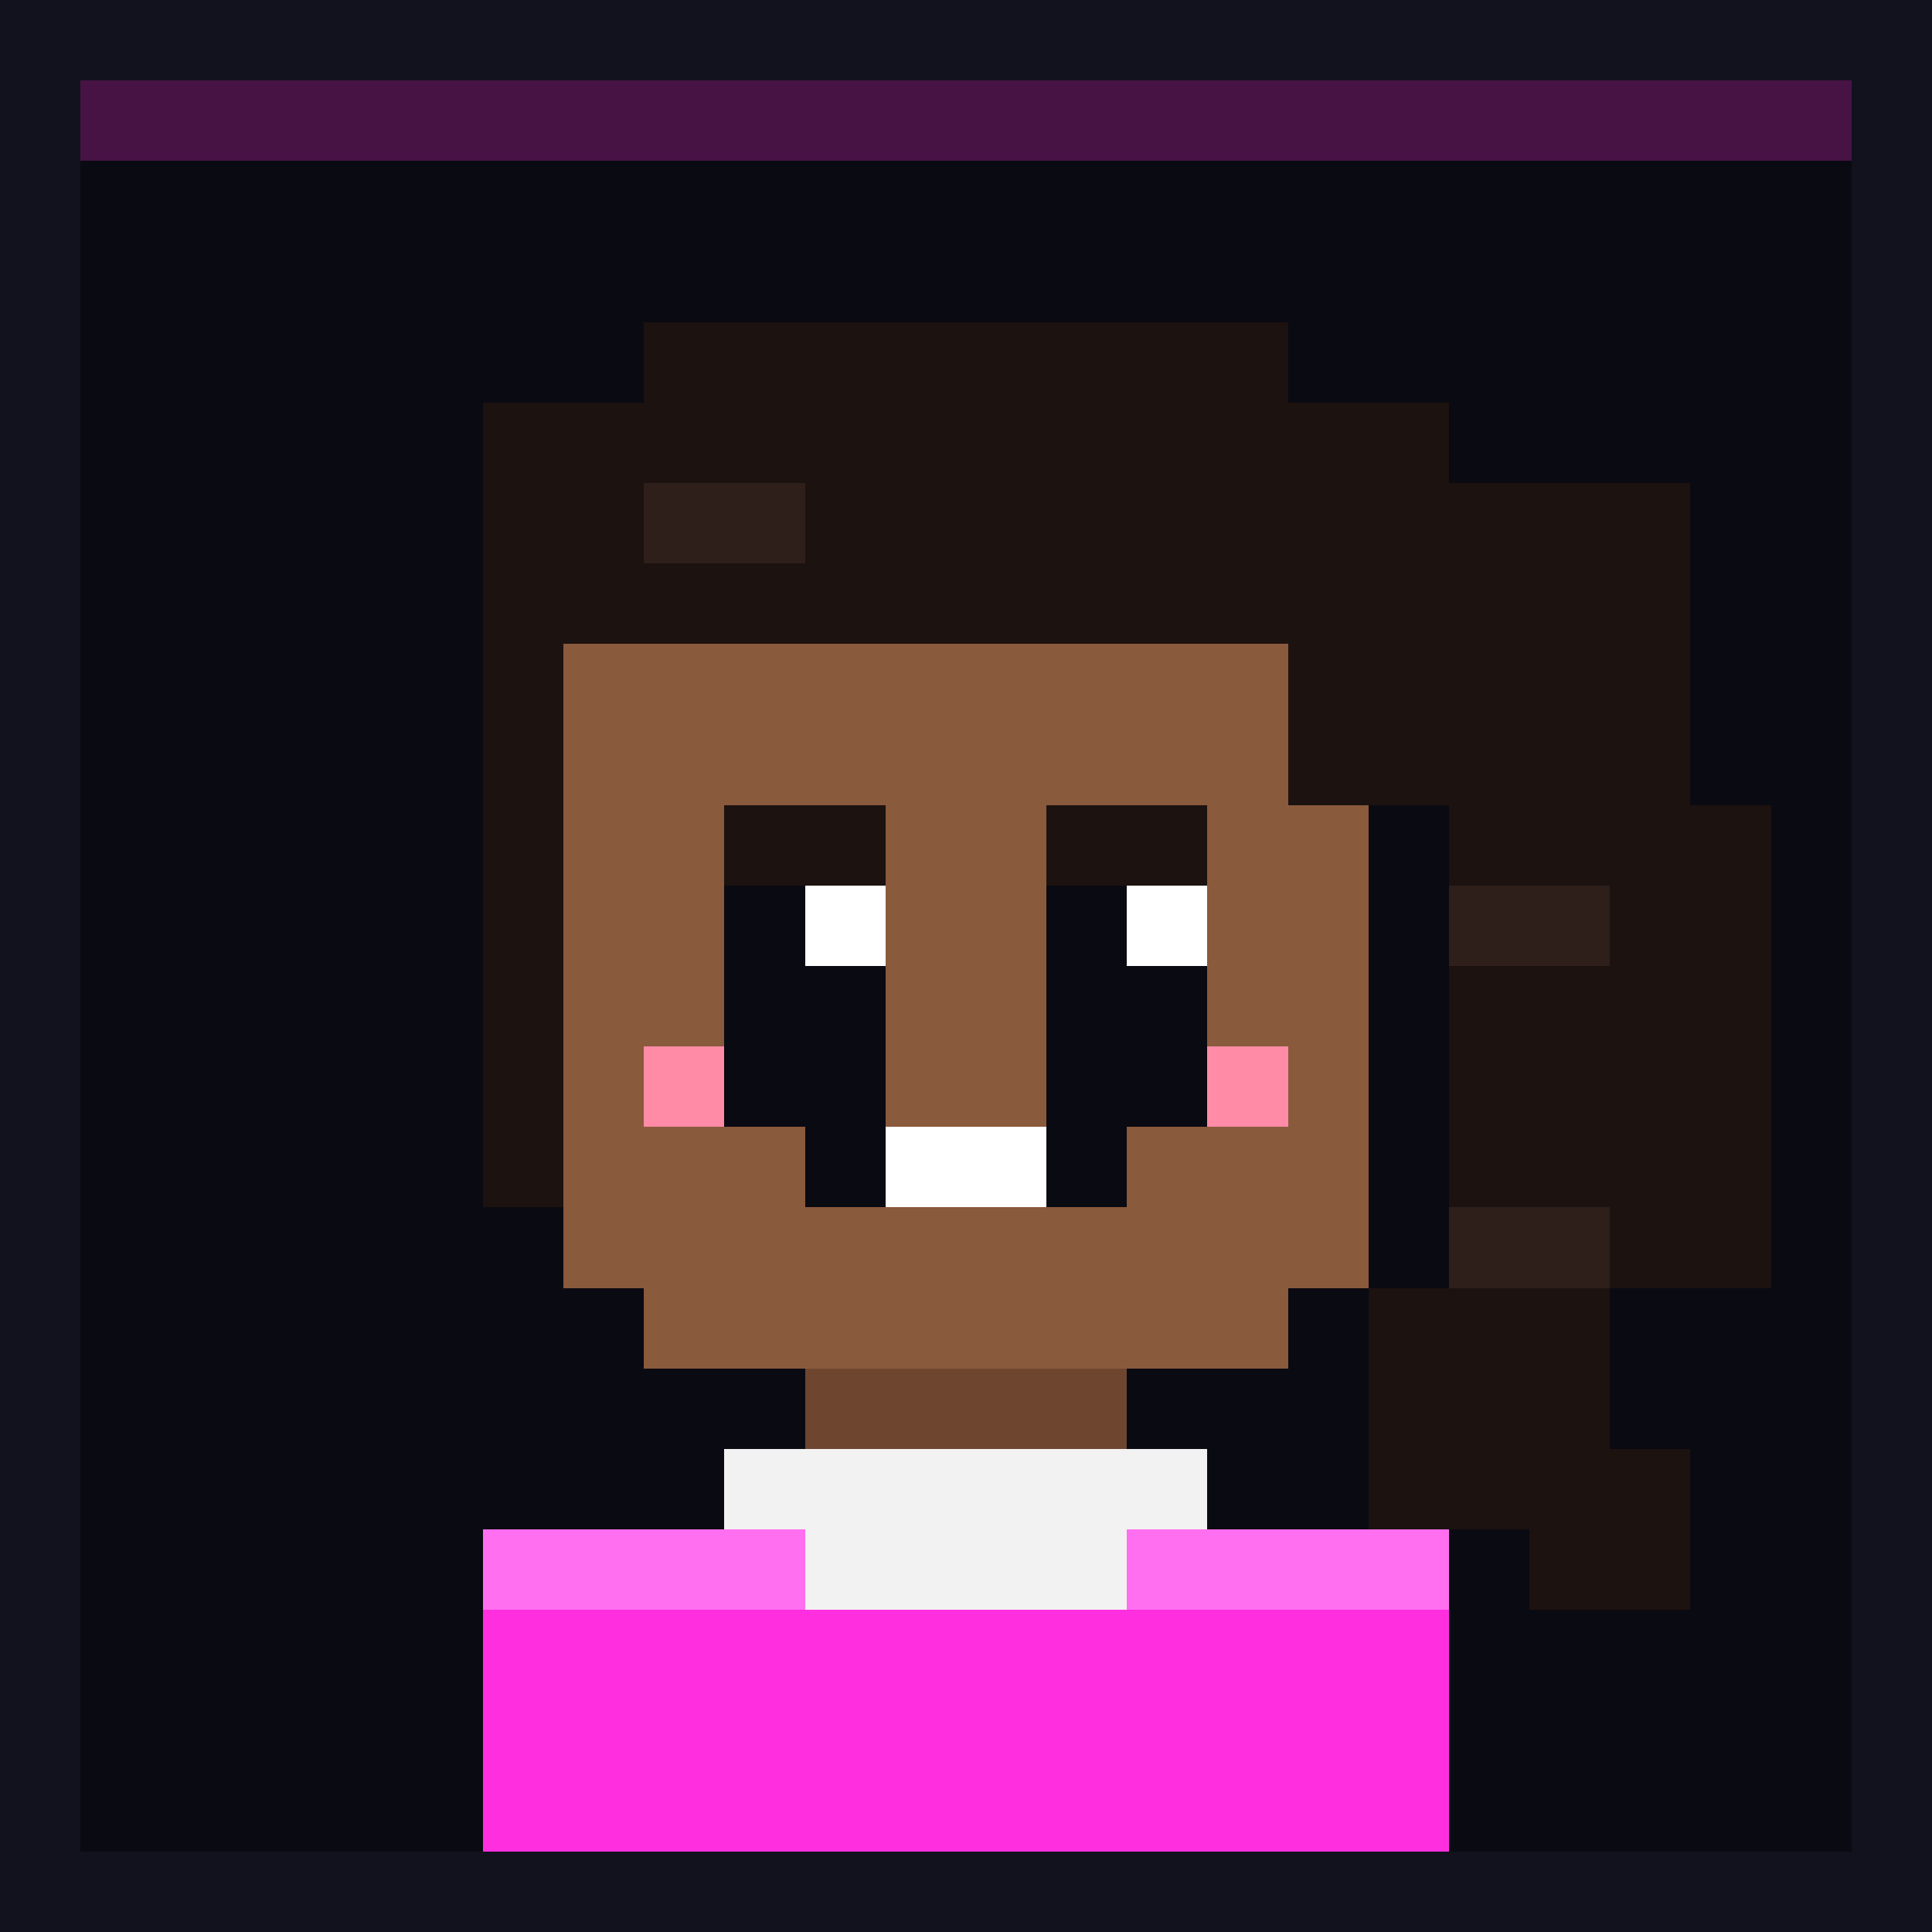
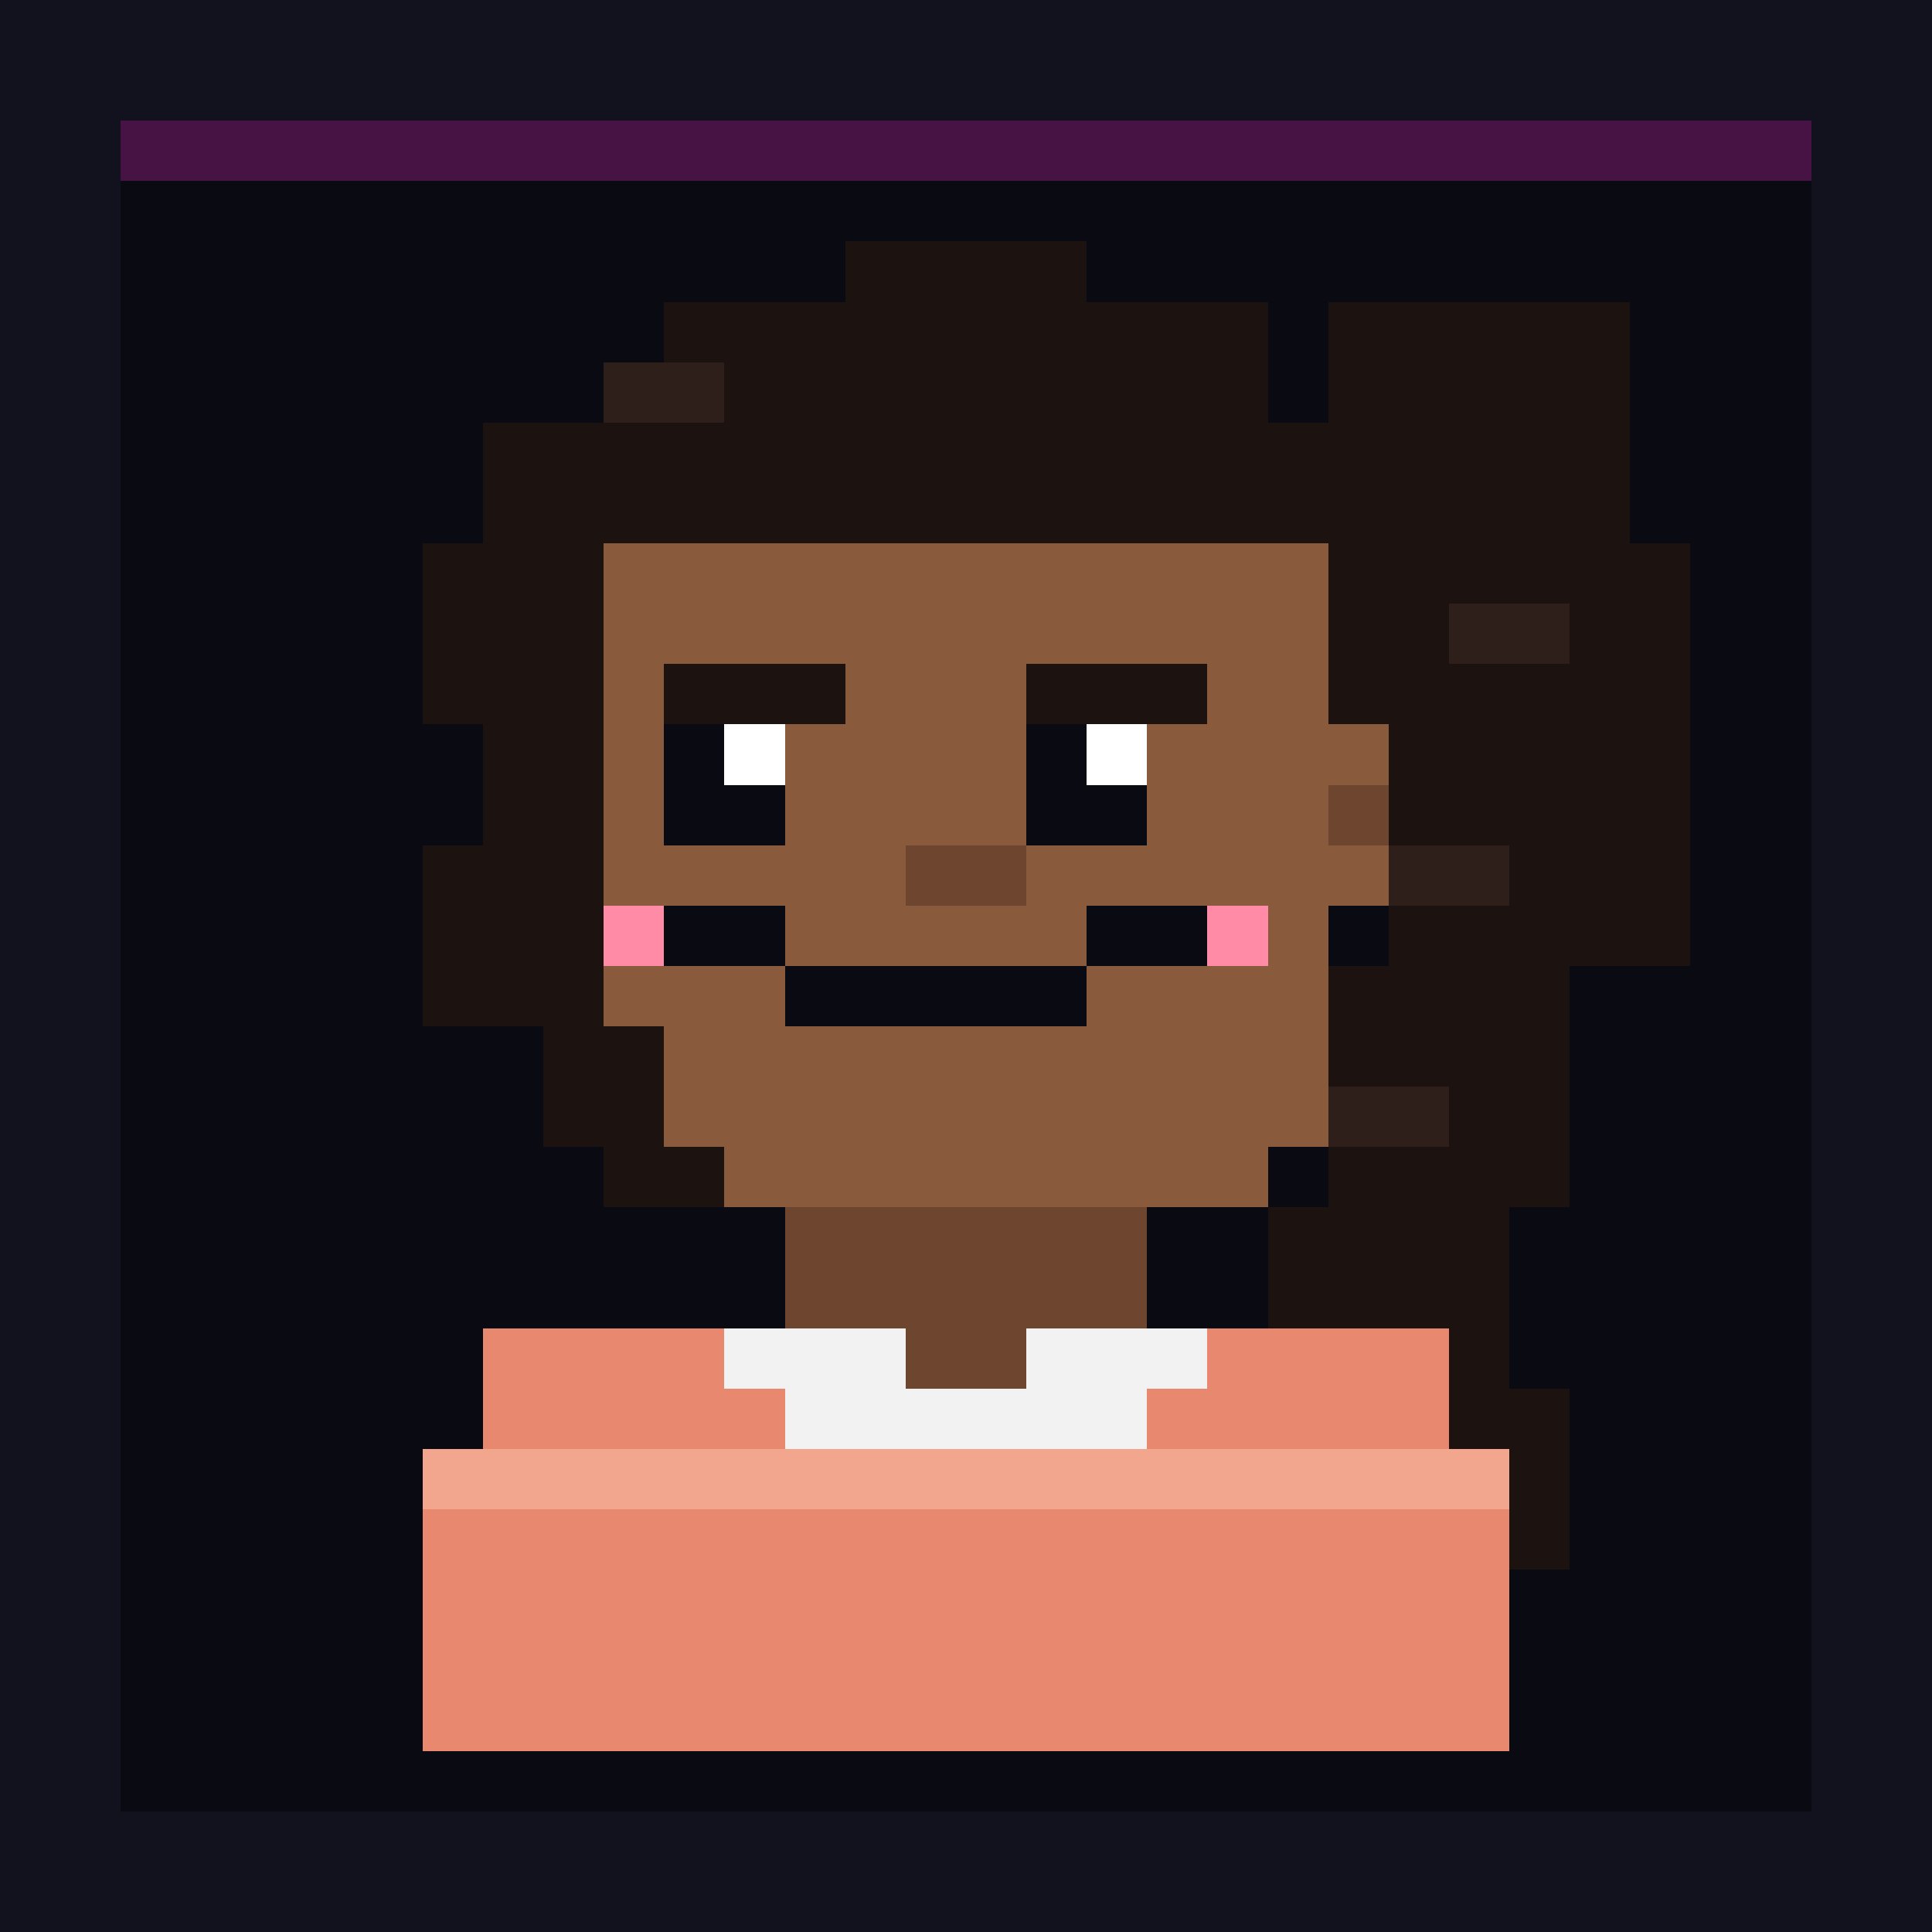
- <svg xmlns="http://www.w3.org/2000/svg" viewBox="0 0 24 24" shape-rendering="crispEdges" role="img" aria-label="Cute pixel art avatar of a smiling Black woman with a ponytail">
-   <rect width="24" height="24" fill="#12121e" />
-   <rect x="1" y="1" width="22" height="22" fill="#0a0a12" />
-   <rect x="10" y="16" width="4" height="2" fill="#6e4630" />
-   <rect x="17" y="6" width="4" height="4" fill="#1c1210" />
-   <rect x="18" y="10" width="4" height="6" fill="#1c1210" />
-   <rect x="17" y="16" width="3" height="3" fill="#1c1210" />
-   <rect x="19" y="18" width="2" height="2" fill="#1c1210" />
-   <rect x="18" y="11" width="2" height="1" fill="#2e1f1a" />
-   <rect x="18" y="15" width="2" height="1" fill="#2e1f1a" />
-   <rect x="7" y="8" width="10" height="8" fill="#8a5a3c" />
-   <rect x="8" y="16" width="8" height="1" fill="#8a5a3c" />
-   <rect x="8" y="4" width="8" height="1" fill="#1c1210" />
-   <rect x="6" y="5" width="12" height="3" fill="#1c1210" />
-   <rect x="6" y="8" width="1" height="7" fill="#1c1210" />
-   <rect x="16" y="8" width="1" height="2" fill="#1c1210" />
-   <rect x="8" y="6" width="2" height="1" fill="#2e1f1a" />
-   <rect x="9" y="10" width="2" height="1" fill="#1c1210" />
-   <rect x="13" y="10" width="2" height="1" fill="#1c1210" />
-   <rect x="9" y="11" width="2" height="2" fill="#0a0a12" />
-   <rect x="13" y="11" width="2" height="2" fill="#0a0a12" />
-   <rect x="10" y="11" width="1" height="1" fill="#ffffff" />
-   <rect x="14" y="11" width="1" height="1" fill="#ffffff" />
-   <rect x="8" y="13" width="1" height="1" fill="#ff8ba7" />
-   <rect x="15" y="13" width="1" height="1" fill="#ff8ba7" />
-   <rect x="9" y="13" width="2" height="1" fill="#0a0a12" />
-   <rect x="13" y="13" width="2" height="1" fill="#0a0a12" />
-   <rect x="10" y="14" width="4" height="1" fill="#0a0a12" />
-   <rect x="11" y="14" width="2" height="1" fill="#ffffff" />
-   <rect x="9" y="18" width="6" height="1" fill="#f2f2f2" />
-   <rect x="6" y="19" width="4" height="1" fill="#ff6ff0" />
-   <rect x="10" y="19" width="4" height="1" fill="#f2f2f2" />
-   <rect x="14" y="19" width="4" height="1" fill="#ff6ff0" />
-   <rect x="6" y="20" width="12" height="3" fill="#ff2fe0" />
-   <rect x="1" y="1" width="22" height="1" fill="#ff2fe0" opacity="0.25" />
+ <svg xmlns="http://www.w3.org/2000/svg" viewBox="0 0 32 32" shape-rendering="crispEdges" role="img" aria-label="Cute pixel art avatar of a smiling Black woman with a wavy bob and high ponytail">
+   <rect width="32" height="32" fill="#12121e" />
+   <rect x="2" y="2" width="28" height="28" fill="#0a0a12" />
+   <rect x="22" y="5" width="5" height="4" fill="#1c1210" />
+   <rect x="23" y="9" width="5" height="7" fill="#1c1210" />
+   <rect x="22" y="16" width="4" height="4" fill="#1c1210" />
+   <rect x="21" y="20" width="4" height="3" fill="#1c1210" />
+   <rect x="23" y="23" width="3" height="3" fill="#1c1210" />
+   <rect x="24" y="10" width="2" height="1" fill="#2e1f1a" />
+   <rect x="23" y="14" width="2" height="1" fill="#2e1f1a" />
+   <rect x="22" y="18" width="2" height="1" fill="#2e1f1a" />
+   <rect x="9" y="9" width="13" height="10" fill="#8a5a3c" />
+   <rect x="10" y="19" width="11" height="1" fill="#8a5a3c" />
+   <rect x="13" y="20" width="6" height="3" fill="#6e4630" />
+   <rect x="21" y="12" width="2" height="3" fill="#8a5a3c" />
+   <rect x="22" y="13" width="1" height="1" fill="#6e4630" />
+   <rect x="14" y="4" width="4" height="1" fill="#1c1210" />
+   <rect x="11" y="5" width="10" height="2" fill="#1c1210" />
+   <rect x="8" y="7" width="16" height="2" fill="#1c1210" />
+   <rect x="10" y="6" width="2" height="1" fill="#2e1f1a" />
+   <rect x="7" y="9" width="3" height="3" fill="#1c1210" />
+   <rect x="8" y="12" width="2" height="2" fill="#1c1210" />
+   <rect x="7" y="14" width="3" height="3" fill="#1c1210" />
+   <rect x="9" y="17" width="2" height="2" fill="#1c1210" />
+   <rect x="10" y="19" width="2" height="1" fill="#1c1210" />
+   <rect x="22" y="9" width="2" height="3" fill="#1c1210" />
+   <rect x="11" y="11" width="3" height="1" fill="#1c1210" />
+   <rect x="17" y="11" width="3" height="1" fill="#1c1210" />
+   <rect x="11" y="12" width="2" height="2" fill="#0a0a12" />
+   <rect x="17" y="12" width="2" height="2" fill="#0a0a12" />
+   <rect x="12" y="12" width="1" height="1" fill="#ffffff" />
+   <rect x="18" y="12" width="1" height="1" fill="#ffffff" />
+   <rect x="15" y="14" width="2" height="1" fill="#6e4630" />
+   <rect x="10" y="15" width="1" height="1" fill="#ff8ba7" />
+   <rect x="20" y="15" width="1" height="1" fill="#ff8ba7" />
+   <rect x="11" y="15" width="2" height="1" fill="#0a0a12" />
+   <rect x="18" y="15" width="2" height="1" fill="#0a0a12" />
+   <rect x="13" y="16" width="5" height="1" fill="#0a0a12" />
+   <rect x="12" y="22" width="3" height="1" fill="#f2f2f2" />
+   <rect x="17" y="22" width="3" height="1" fill="#f2f2f2" />
+   <rect x="13" y="23" width="6" height="1" fill="#f2f2f2" />
+   <rect x="8" y="22" width="4" height="1" fill="#e8896f" />
+   <rect x="20" y="22" width="4" height="1" fill="#e8896f" />
+   <rect x="8" y="23" width="5" height="1" fill="#e8896f" />
+   <rect x="19" y="23" width="5" height="1" fill="#e8896f" />
+   <rect x="7" y="24" width="18" height="1" fill="#f3a68e" />
+   <rect x="7" y="25" width="18" height="4" fill="#e8896f" />
+   <rect x="2" y="2" width="28" height="1" fill="#ff2fe0" opacity="0.25" />
</svg>
